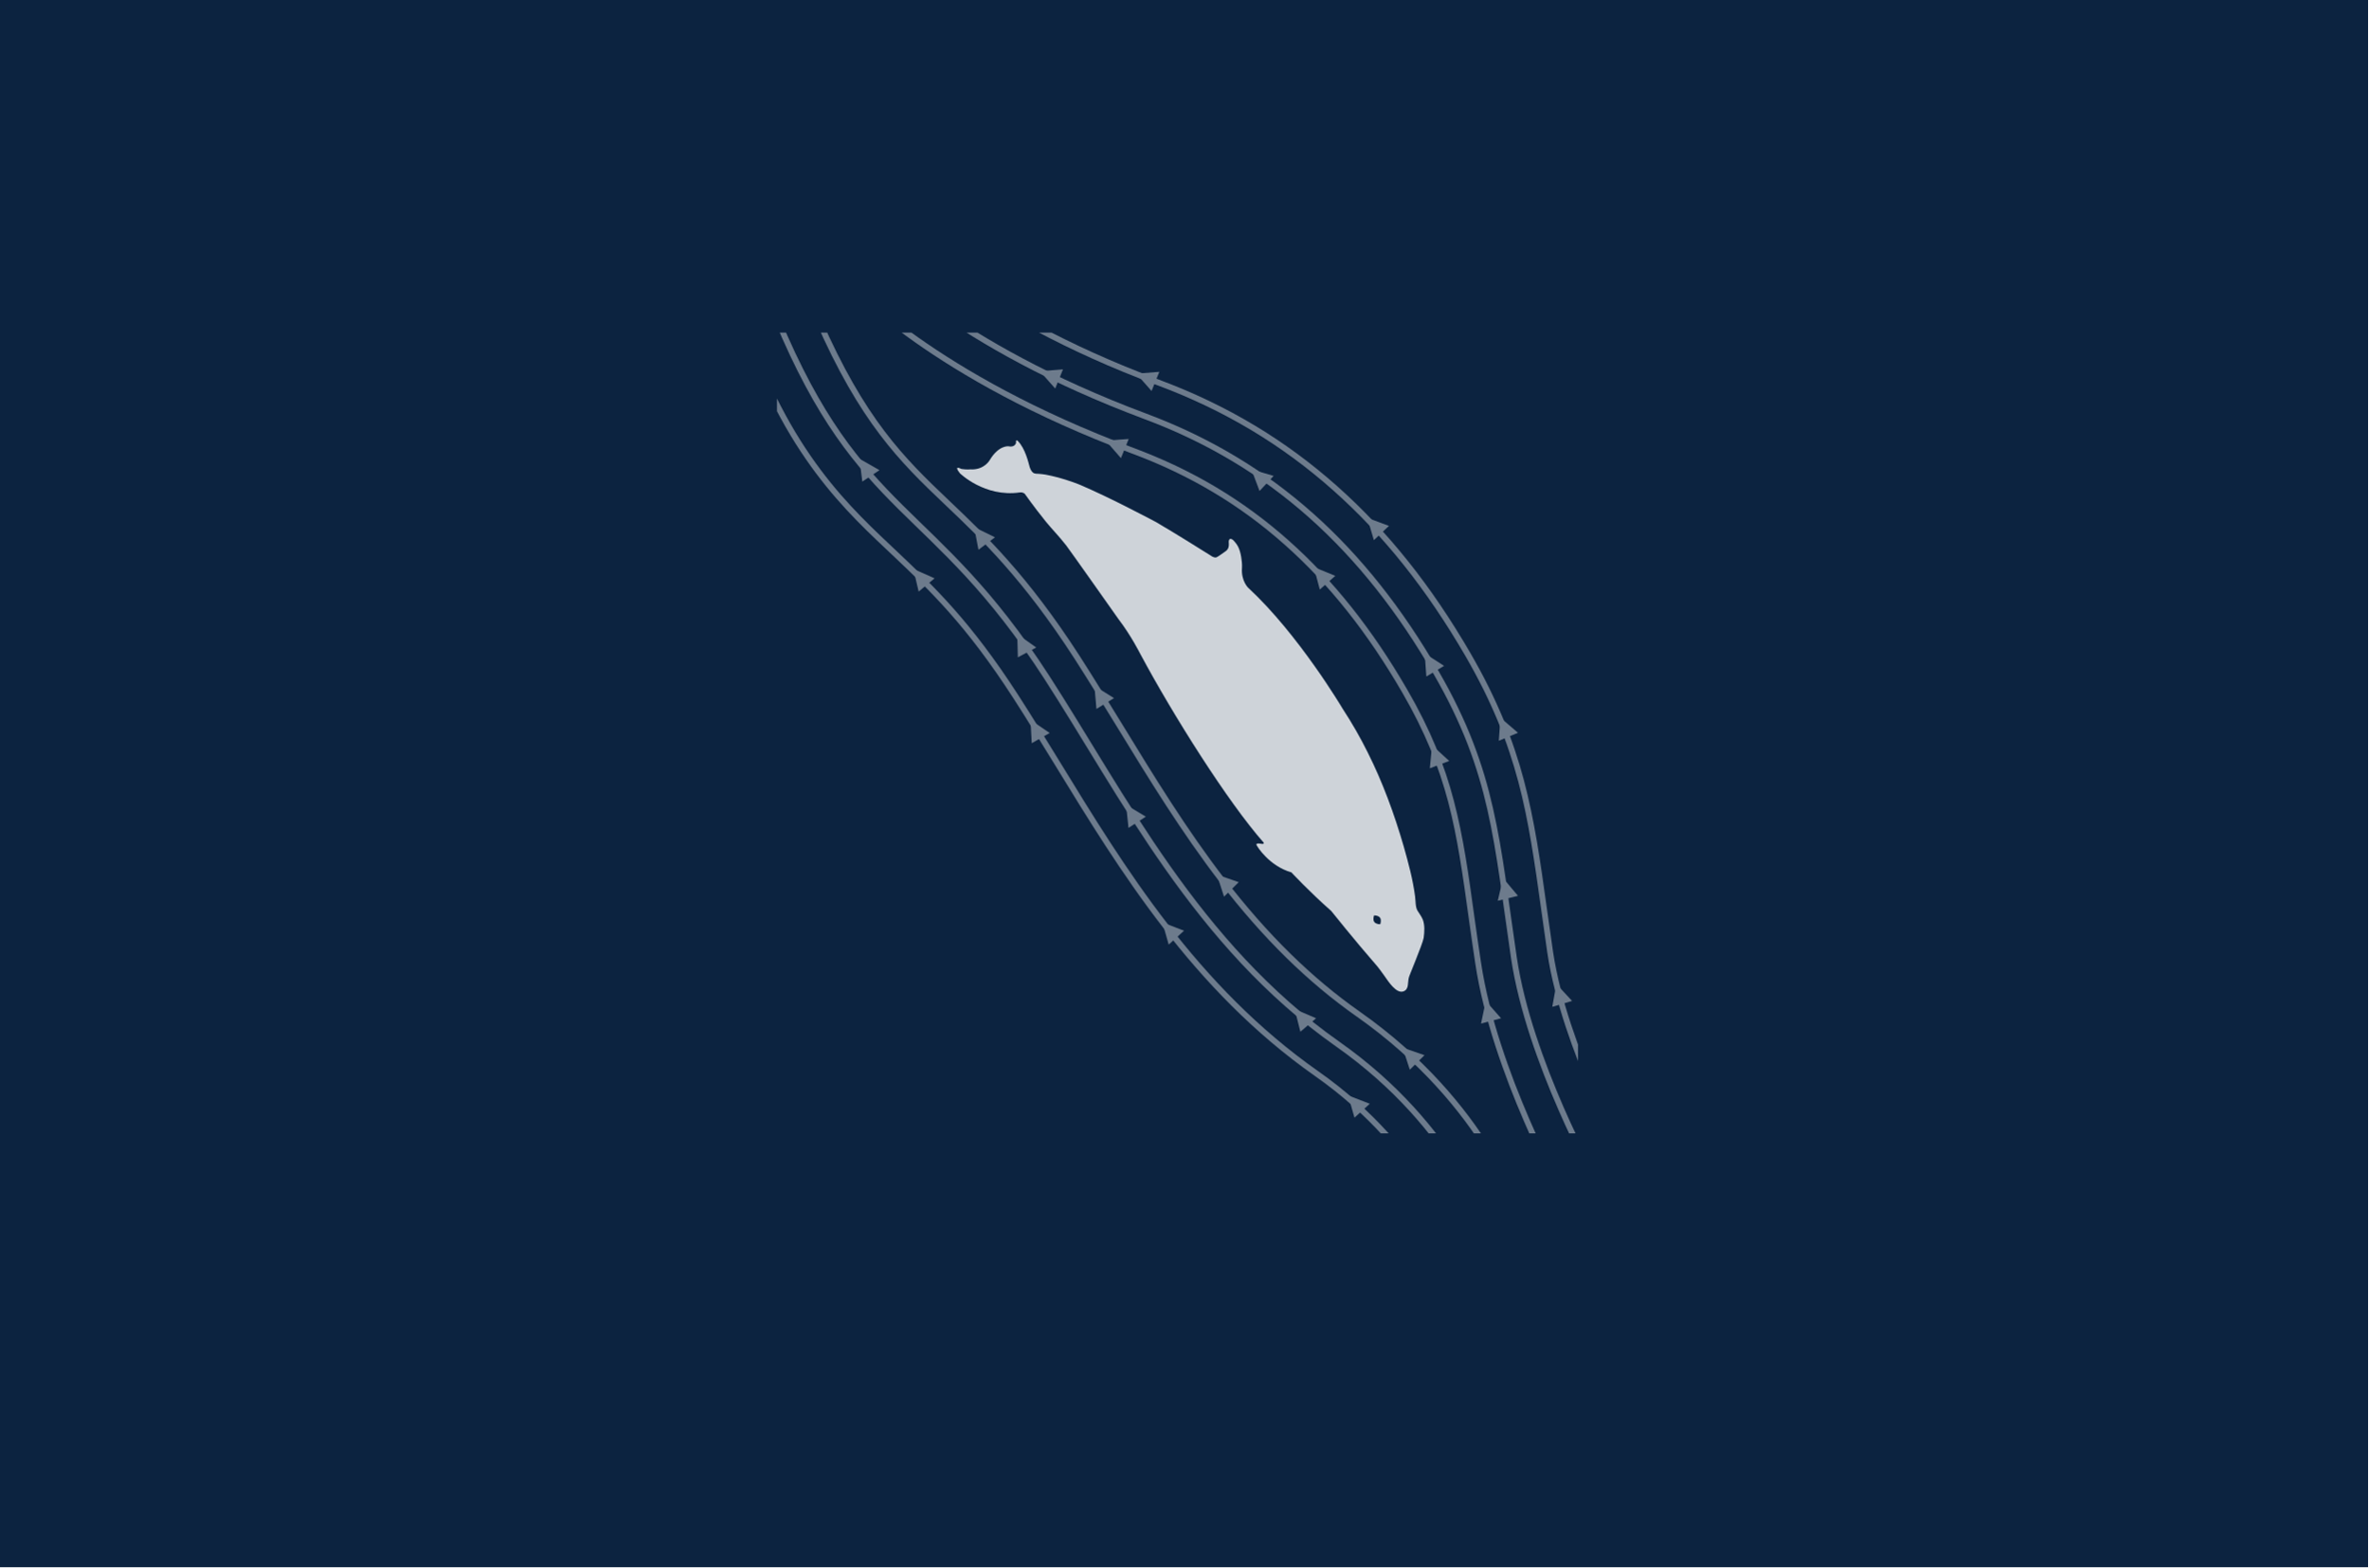
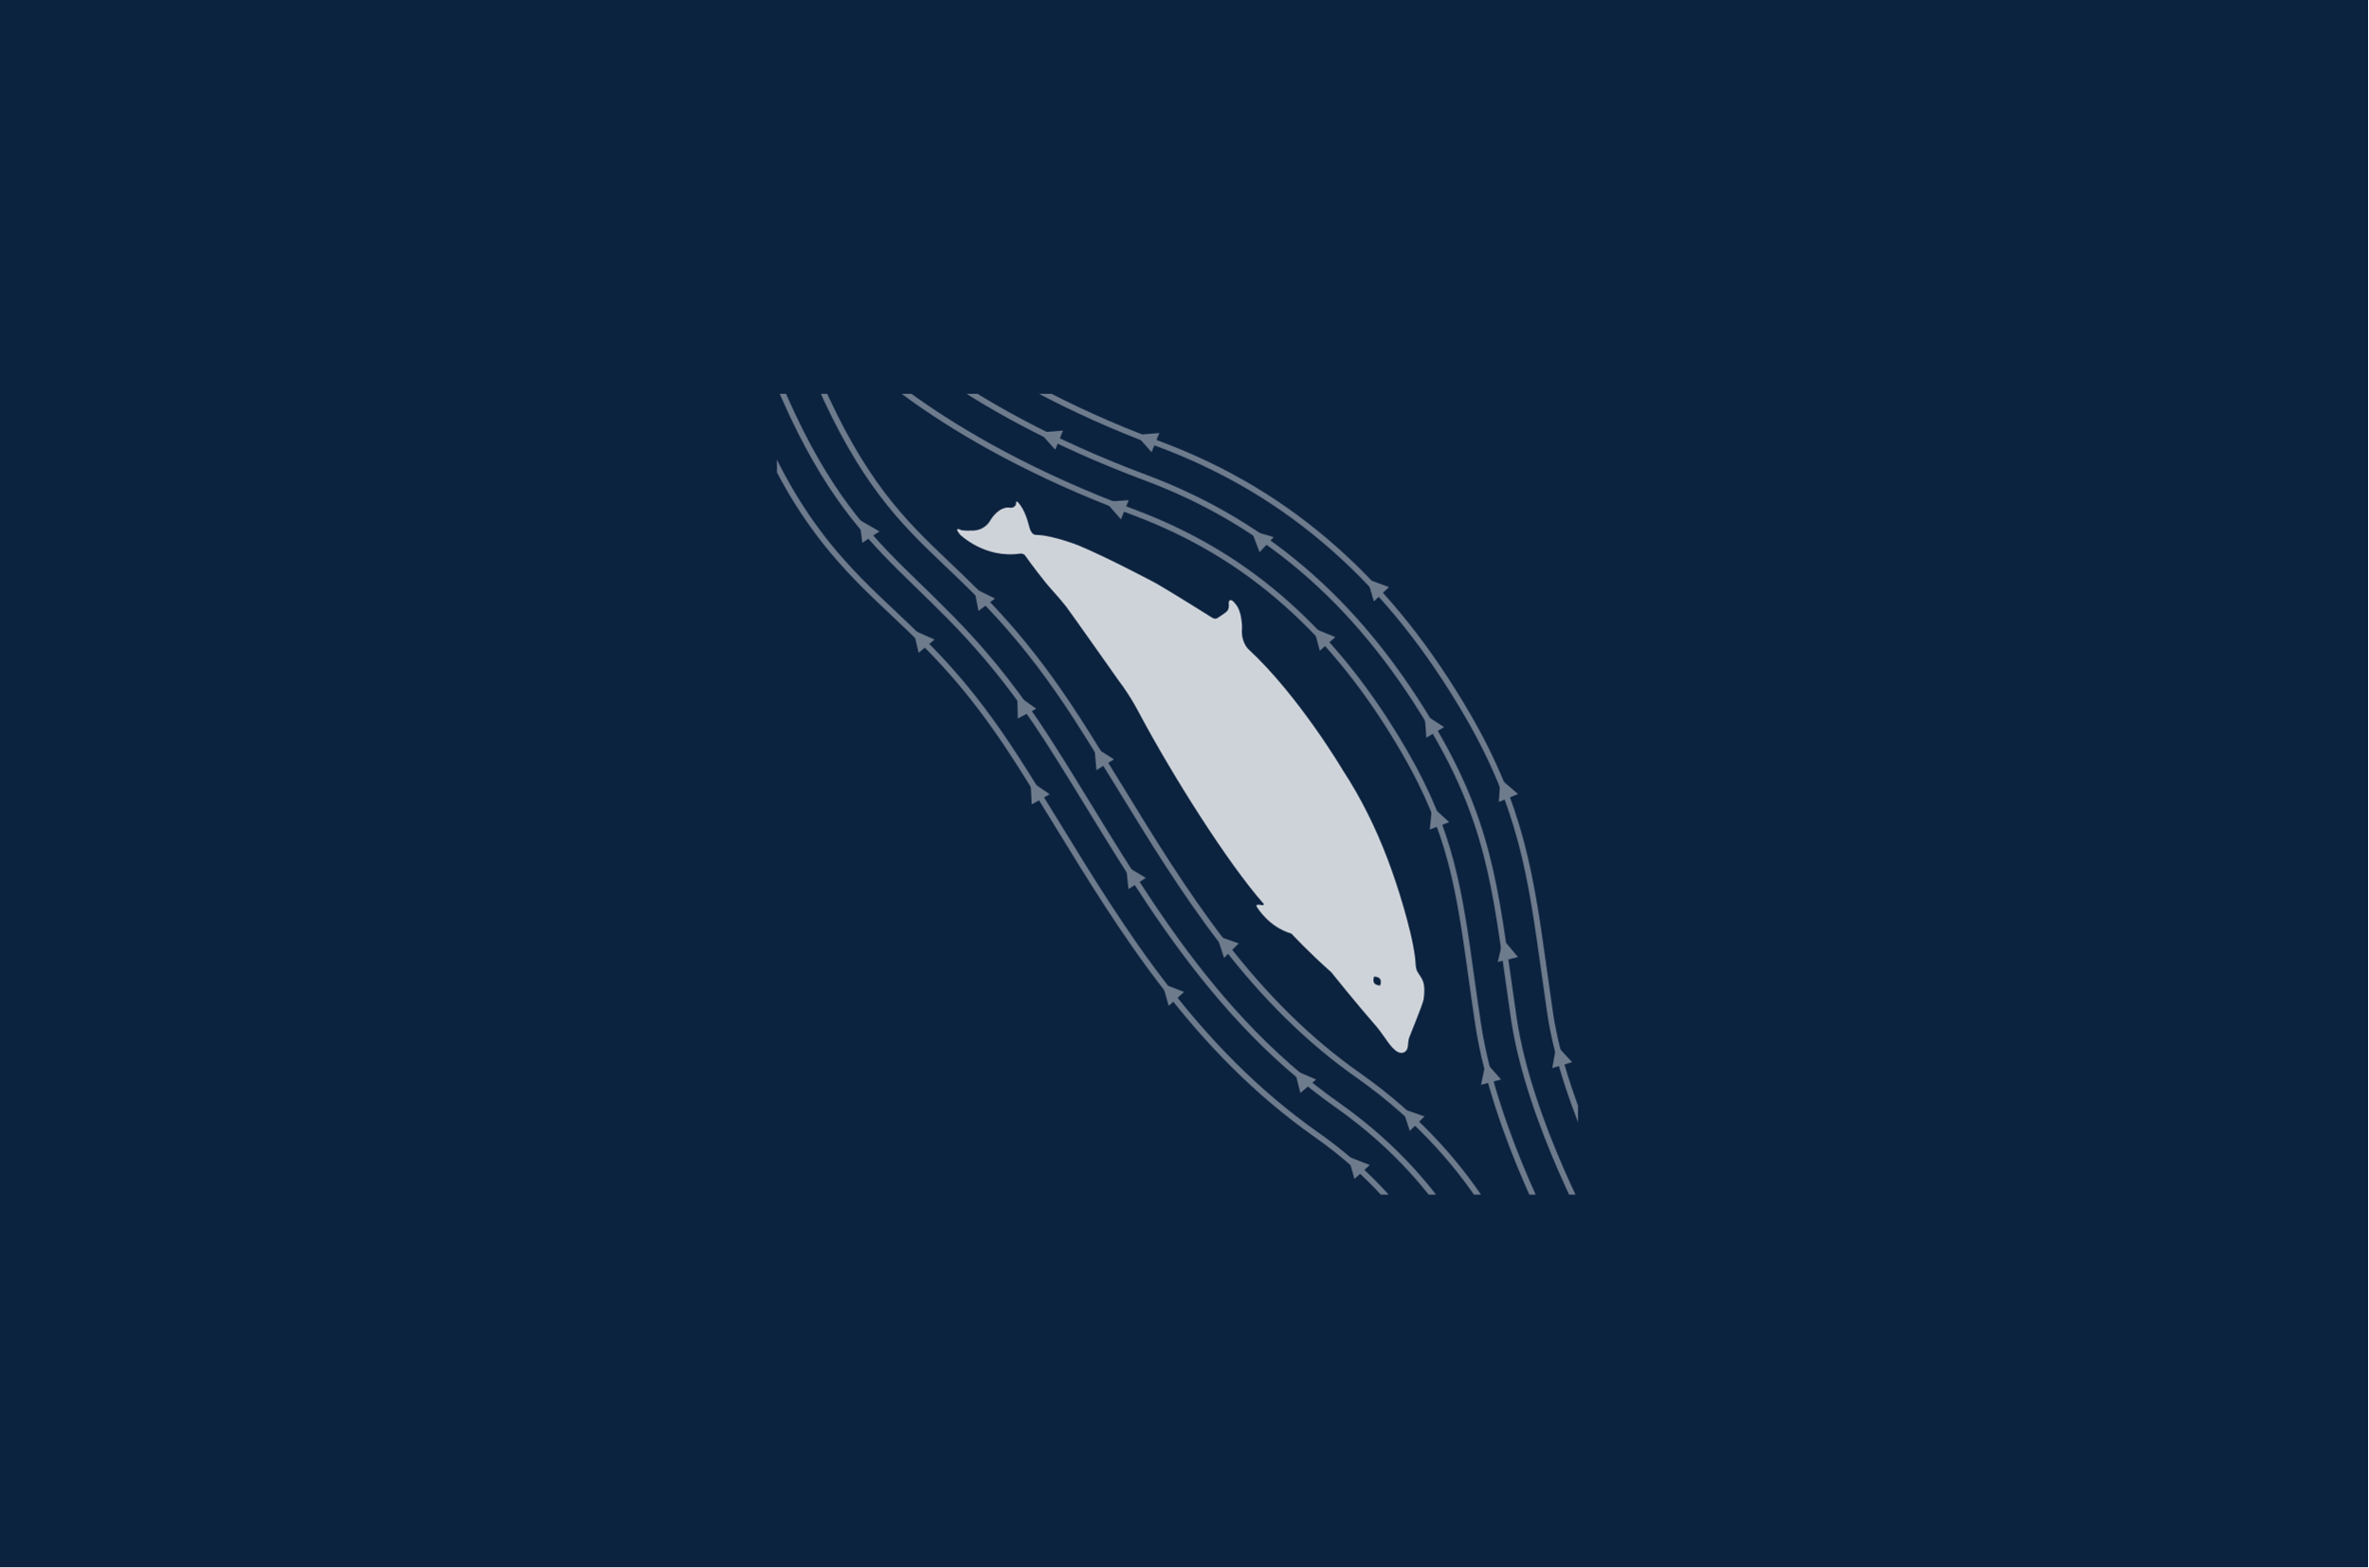
<svg xmlns="http://www.w3.org/2000/svg" xmlns:xlink="http://www.w3.org/1999/xlink" version="1.1" x="0px" y="0px" viewBox="0 0 1160 768" style="enable-background:new 0 0 1160 768;" xml:space="preserve" preserveAspectRatio="xMidYMid slice" width="100%">
  <style type="text/css">
	.st0{fill:#E6E9EB;}
	.st1{fill:#0C2340;}
	.st2{clip-path:url(#SVGID_2_);}
	.st3{fill:#CED3D9;}
	.st4{fill:none;stroke:#6D7B8C;stroke-width:2.835;stroke-miterlimit:10;}
	.st5{fill:#6D7B8C;}
	.st6{display:none;}
	.st7{display:inline;opacity:0.46;fill:#F05B72;}
</style>
  <g id="Layer_1">
    <g>
      <rect x="-6" y="-8" class="st0" width="1170" height="794" />
    </g>
    <rect x="-8.8" y="-15.3" class="st1" width="1176" height="805.3" />
  </g>
  <g id="Layer_3">
    <g>
      <defs>
-         <rect id="SVGID_1_" x="380.6" y="163" width="392.4" height="392.4" />
+         <rect id="SVGID_1_" x="380.6" y="193" width="392.4" height="392.4" />
      </defs>
      <clipPath id="SVGID_2_">
        <use xlink:href="#SVGID_1_" style="overflow:visible;" />
      </clipPath>
      <g class="st2">
-         <path class="st3" d="M697.4,459.6c0.4-2.9,0.6-6.2-0.4-8.9c-0.7-1.7-1.7-2.9-2.6-4.4c-1.1-1.8-0.9-4.6-1.2-6.8c0,0,0-0.1,0-0.1     c-1.1-8.4-3.3-16.6-5.6-24.7c-2.3-7.9-4.9-15.8-7.8-23.5c-5.8-15.3-13.1-30.2-22.1-43.9c0,0-21.5-36.4-46.3-59.3     c0,0-3.5-3.4-3-9.7c0.1-1.8-0.1-3.6-0.4-5.4c-0.3-1.7-0.7-3.4-1.5-5c-0.4-0.8-0.9-1.5-1.5-2.2c-0.5-0.6-1.2-1.5-2-1.6     c-0.8-0.2-1.1,0.7-1.1,1.4c0.1,1.3,0.2,2.6-0.6,3.7c-0.4,0.6-1,1-1.6,1.4c-0.7,0.5-3.2,2.3-3.8,2.5c-1,0.3-2.1-0.3-2.9-0.9     c0,0-17.8-11.2-26.6-16.3c0,0-23.2-12.4-37.8-18.5c-1.7-0.7-3.5-1.3-5.3-1.9c-3.6-1.2-7.3-2.2-11-2.9c-1.1-0.2-2.1-0.3-3.2-0.4     c-1.1-0.1-2.3,0.1-3.2-0.7c-0.7-0.6-1.2-1.7-1.5-2.6c-0.7-2.6-2.2-9-5.7-12.7c0,0-1.2-1.3-1,0.6c0,0,0,0.2,0,0.3     c-0.2,0.5-0.9,2.2-3.7,1.6c0,0-4.8-0.6-9.2,6.8c0,0-2.7,4.9-9.4,4.5c0,0-2,0.2-4.5-0.2c0,0-4.1-2.2-0.7,2.1c0,0,12,11.9,29.4,9.4     c1.6-0.2,2.4,0.7,2.4,0.7s4.4,6.3,10.3,13.6c3.1,3.8,6.5,7.2,10,11.7c2.7,3.6,25.6,36.1,25.6,36.1c6.2,8.1,10.6,16.9,10.6,16.9     c16.2,30.3,43.1,72.9,60.5,92.6c0,0,0.5,0.9-1.2,0.6c0,0-3.4-0.8-2,1.1c0,0,5.7,9.7,16.8,12.9c0,0,8.8,9.5,19.5,18.9     c0,0,12,15,21.6,26c0,0,1.2,1.2,4.6,6c1.7,2.4,5.6,8.7,9.2,7.4c2.8-1,2-4.4,2.6-6.6C689.8,479.2,696.9,462.7,697.4,459.6z" />
+         <path class="st3" d="M697.4,489.6c0.4-2.9,0.6-6.2-0.4-8.9c-0.7-1.7-1.7-2.9-2.6-4.4c-1.1-1.8-0.9-4.6-1.2-6.8c0,0,0-0.1,0-0.1     c-1.1-8.4-3.3-16.6-5.6-24.7c-2.3-7.9-4.9-15.8-7.8-23.5c-5.8-15.3-13.1-30.2-22.1-43.9c0,0-21.5-36.4-46.3-59.3     c0,0-3.5-3.4-3-9.7c0.1-1.8-0.1-3.6-0.4-5.4c-0.3-1.7-0.7-3.4-1.5-5c-0.4-0.8-0.9-1.5-1.5-2.2c-0.5-0.6-1.2-1.5-2-1.6     c-0.8-0.2-1.1,0.7-1.1,1.4c0.1,1.3,0.2,2.6-0.6,3.7c-0.4,0.6-1,1-1.6,1.4c-0.7,0.5-3.2,2.3-3.8,2.5c-1,0.3-2.1-0.3-2.9-0.9     c0,0-17.8-11.2-26.6-16.3c0,0-23.2-12.4-37.8-18.5c-1.7-0.7-3.5-1.3-5.3-1.9c-3.6-1.2-7.3-2.2-11-2.9c-1.1-0.2-2.1-0.3-3.2-0.4     c-1.1-0.1-2.3,0.1-3.2-0.7c-0.7-0.6-1.2-1.7-1.5-2.6c-0.7-2.6-2.2-9-5.7-12.7c0,0-1.2-1.3-1,0.6c0,0,0,0.2,0,0.3     c-0.2,0.5-0.9,2.2-3.7,1.6c0,0-4.8-0.6-9.2,6.8c0,0-2.7,4.9-9.4,4.5c0,0-2,0.2-4.5-0.2c0,0-4.1-2.2-0.7,2.1c0,0,12,11.9,29.4,9.4     c1.6-0.2,2.4,0.7,2.4,0.7s4.4,6.3,10.3,13.6c3.1,3.8,6.5,7.2,10,11.7c2.7,3.6,25.6,36.1,25.6,36.1c6.2,8.1,10.6,16.9,10.6,16.9     c16.2,30.3,43.1,72.9,60.5,92.6c0,0,0.5,0.9-1.2,0.6c0,0-3.4-0.8-2,1.1c0,0,5.7,9.7,16.8,12.9c0,0,8.8,9.5,19.5,18.9     c0,0,12,15,21.6,26c0,0,1.2,1.2,4.6,6c1.7,2.4,5.6,8.7,9.2,7.4c2.8-1,2-4.4,2.6-6.6C689.8,509.2,696.9,492.7,697.4,489.6z" />
        <g>
-           <path class="st1" d="M676.2,452.6c0-0.1,0.6-1.8-0.2-2.9c-0.8-1.1-2.6-1.1-2.6-1.1l-0.3,0l-0.1,0.3c0,0.1-0.6,1.8,0.2,2.9      c0.8,1.1,2.6,1.1,2.6,1.1l0.3,0L676.2,452.6z" />
+           <path class="st1" d="M676.2,482.6c0-0.1,0.6-1.8-0.2-2.9c-0.8-1.1-2.6-1.1-2.6-1.1l-0.3,0l-0.1,0.3c0,0.1-0.6,1.8,0.2,2.9      c0.8,1.1,2.6,1.1,2.6,1.1l0.3,0L676.2,482.6z" />
        </g>
      </g>
      <g class="st2">
-         <path class="st4" d="M428.4,126.1c0,0,38.1,42.6,132.6,77.9c61.9,23.1,107.2,64.6,142.5,125.6c28.3,48.9,29.7,83,38.1,139.7     c7.5,50.7,40.4,109.5,40.4,109.5" />
-         <path class="st4" d="M766.6,587.6c-1.4-2.5-34.5-62.2-42.5-115.6c-1.2-7.8-2.2-15.1-3.2-22.1c-6-43.4-10-72-32.8-111.3     c-17.1-29.5-36-53.3-57.7-72.6c-22.1-19.7-46.9-34.5-75.7-45.2c-97.5-36.4-138-80.9-139.7-82.7" />
-         <path class="st4" d="M441.7,114.3L441.7,114.3c0,0,9.2,10,29.2,24c18.5,12.9,50.2,31.9,96.4,49.1c33,12.3,61.4,29.3,86.9,52     c24.6,21.9,45.8,48.5,64.9,81.4c26.2,45.3,30.8,78.4,37.2,124.2c1,7,2,14.2,3.1,21.8c7,46.8,38,102.9,38.3,103.5" />
-         <path class="st4" d="M380.6,156.2c41,98.4,76.2,89.1,132.1,175.6c37.5,58,73.2,131,142.5,179.8c58.6,41.2,73.9,92.3,73.9,92.3" />
-         <path class="st4" d="M712.1,609L712.1,609c0,0-3.7-11.6-13.8-27.6c-9.3-14.6-26-36.1-53.4-55.3     c-59.6-41.9-95.3-100.3-126.8-151.8c-7.1-11.5-13.7-22.4-20.5-32.9c-23.2-36-41.2-53.1-58.5-69.5c-23-21.8-53.9-48.8-75.9-115.7" />
-         <path class="st4" d="M400.6,156.2c21.9,50.1,41.1,69,63.1,89.9c18,17.1,38.4,36.5,63.9,76c7,10.9,13.8,22,21,33.7     c15.4,25.2,31.3,51.2,50.2,75.8c21,27.3,42.8,48.7,66.6,65.4c63,44.3,80,99.4,80.7,101.8" />
+         <path class="st4" d="M428.4,156.1c0,0,38.1,42.6,132.6,77.9c61.9,23.1,107.2,64.6,142.5,125.6c28.3,48.9,29.7,83,38.1,139.7     c7.5,50.7,40.4,109.5,40.4,109.5" />
+         <path class="st4" d="M766.6,617.6c-1.4-2.5-34.5-62.2-42.5-115.6c-1.2-7.8-2.2-15.1-3.2-22.1c-6-43.4-10-72-32.8-111.3     c-17.1-29.5-36-53.3-57.7-72.6c-22.1-19.7-46.9-34.5-75.7-45.2c-97.5-36.4-138-80.9-139.7-82.7" />
+         <path class="st4" d="M441.7,144.3L441.7,144.3c0,0,9.2,10,29.2,24c18.5,12.9,50.2,31.9,96.4,49.1c33,12.3,61.4,29.3,86.9,52     c24.6,21.9,45.8,48.5,64.9,81.4c26.2,45.3,30.8,78.4,37.2,124.2c1,7,2,14.2,3.1,21.8c7,46.8,38,102.9,38.3,103.5" />
+         <path class="st4" d="M380.6,186.2c41,98.4,76.2,89.1,132.1,175.6c37.5,58,73.2,131,142.5,179.8c58.6,41.2,73.9,92.3,73.9,92.3" />
+         <path class="st4" d="M712.1,639L712.1,639c0,0-3.7-11.6-13.8-27.6c-9.3-14.6-26-36.1-53.4-55.3     c-59.6-41.9-95.3-100.3-126.8-151.8c-7.1-11.5-13.7-22.4-20.5-32.9c-23.2-36-41.2-53.1-58.5-69.5c-23-21.8-53.9-48.8-75.9-115.7" />
+         <path class="st4" d="M400.6,186.2c21.9,50.1,41.1,69,63.1,89.9c18,17.1,38.4,36.5,63.9,76c7,10.9,13.8,22,21,33.7     c15.4,25.2,31.3,51.2,50.2,75.8c21,27.3,42.8,48.7,66.6,65.4c63,44.3,80,99.4,80.7,101.8" />
      </g>
      <g class="st2">
-         <polygon class="st5" points="567.9,182.2 556.6,183.1 564.1,191.6    " />
-         <polygon class="st5" points="520.7,181 509.4,181.9 516.9,190.4    " />
-         <polygon class="st5" points="552.9,215.1 541.6,215.9 549.1,224.5    " />
-         <polygon class="st5" points="680.4,257.7 669.8,253.8 673,264.7    " />
-         <polygon class="st5" points="623.9,233.2 613,230 617,240.6    " />
-         <polygon class="st5" points="654.1,282.2 643.6,277.9 646.5,288.9    " />
-         <polygon class="st5" points="743.6,359.1 735,351.7 734.2,363    " />
-         <polygon class="st5" points="707.4,326.3 697.9,320.2 698.7,331.5    " />
-         <polygon class="st5" points="709.9,372.9 701.5,365.2 700.4,376.5    " />
-         <polygon class="st5" points="770.1,490.5 762.4,482.2 760.4,493.4    " />
-         <polygon class="st5" points="743.6,439 736.3,430.3 733.7,441.4    " />
-         <polygon class="st5" points="735.3,499 727.8,490.5 725.5,501.6    " />
+         <polygon class="st5" points="567.9,212.2 556.6,213.1 564.1,221.6    " />
+         <polygon class="st5" points="520.7,211 509.4,211.9 516.9,220.4    " />
+         <polygon class="st5" points="552.9,245.1 541.6,245.9 549.1,254.5    " />
+         <polygon class="st5" points="680.4,287.7 669.8,283.8 673,294.7    " />
+         <polygon class="st5" points="623.9,263.2 613,260 617,270.6    " />
+         <polygon class="st5" points="654.1,312.2 643.6,307.9 646.5,318.9    " />
+         <polygon class="st5" points="743.6,389.1 735,381.7 734.2,393    " />
+         <polygon class="st5" points="707.4,356.3 697.9,350.2 698.7,361.5    " />
+         <polygon class="st5" points="709.9,402.9 701.5,395.2 700.4,406.5    " />
+         <polygon class="st5" points="770.1,520.5 762.4,512.2 760.4,523.4    " />
+         <polygon class="st5" points="743.6,469 736.3,460.3 733.7,471.4    " />
+         <polygon class="st5" points="735.3,529 727.8,520.5 725.5,531.6    " />
        <g>
-           <polygon class="st5" points="697.8,517.1 687.1,513.4 690.6,524.2     " />
-           <polygon class="st5" points="644.7,499 634.2,494.5 637,505.6     " />
-           <polygon class="st5" points="671,540.9 660.4,536.8 663.5,547.7     " />
+           <polygon class="st5" points="697.8,547.1 687.1,543.4 690.6,554.2     " />
+           <polygon class="st5" points="644.7,529 634.2,524.5 637,535.6     " />
+           <polygon class="st5" points="671,570.9 660.4,566.8 663.5,577.7     " />
        </g>
-         <polygon class="st5" points="606.8,432.3 596.1,428.6 599.6,439.4    " />
-         <polygon class="st5" points="561.3,400.2 551.6,394.4 552.8,405.7    " />
-         <polygon class="st5" points="580,456.1 569.4,452 572.5,462.9    " />
-         <polygon class="st5" points="545.7,342.1 536.1,336.1 537.1,347.4    " />
-         <polygon class="st5" points="507.6,317.3 498.3,310.7 498.6,322.1    " />
-         <polygon class="st5" points="514.2,359.2 504.8,352.8 505.4,364.2    " />
-         <polygon class="st5" points="487.4,263.3 477.2,258.3 479.3,269.4    " />
-         <polygon class="st5" points="430.8,230.4 421,224.8 422.4,236    " />
-         <polygon class="st5" points="457.8,283.4 447.4,278.8 450,289.9    " />
+         <polygon class="st5" points="606.8,462.3 596.1,458.6 599.6,469.4    " />
+         <polygon class="st5" points="561.3,430.2 551.6,424.4 552.8,435.7    " />
+         <polygon class="st5" points="580,486.1 569.4,482 572.5,492.9    " />
+         <polygon class="st5" points="545.7,372.1 536.1,366.1 537.1,377.4    " />
+         <polygon class="st5" points="507.6,347.3 498.3,340.7 498.6,352.1    " />
+         <polygon class="st5" points="514.2,389.2 504.8,382.8 505.4,394.2    " />
+         <polygon class="st5" points="487.4,293.3 477.2,288.3 479.3,299.4    " />
+         <polygon class="st5" points="430.8,260.4 421,254.8 422.4,266    " />
+         <polygon class="st5" points="457.8,313.4 447.4,308.8 450,319.9    " />
      </g>
    </g>
  </g>
  <g id="Layer_2" class="st6">
    <rect x="364" y="163" class="st7" width="428" height="512" />
  </g>
</svg>
